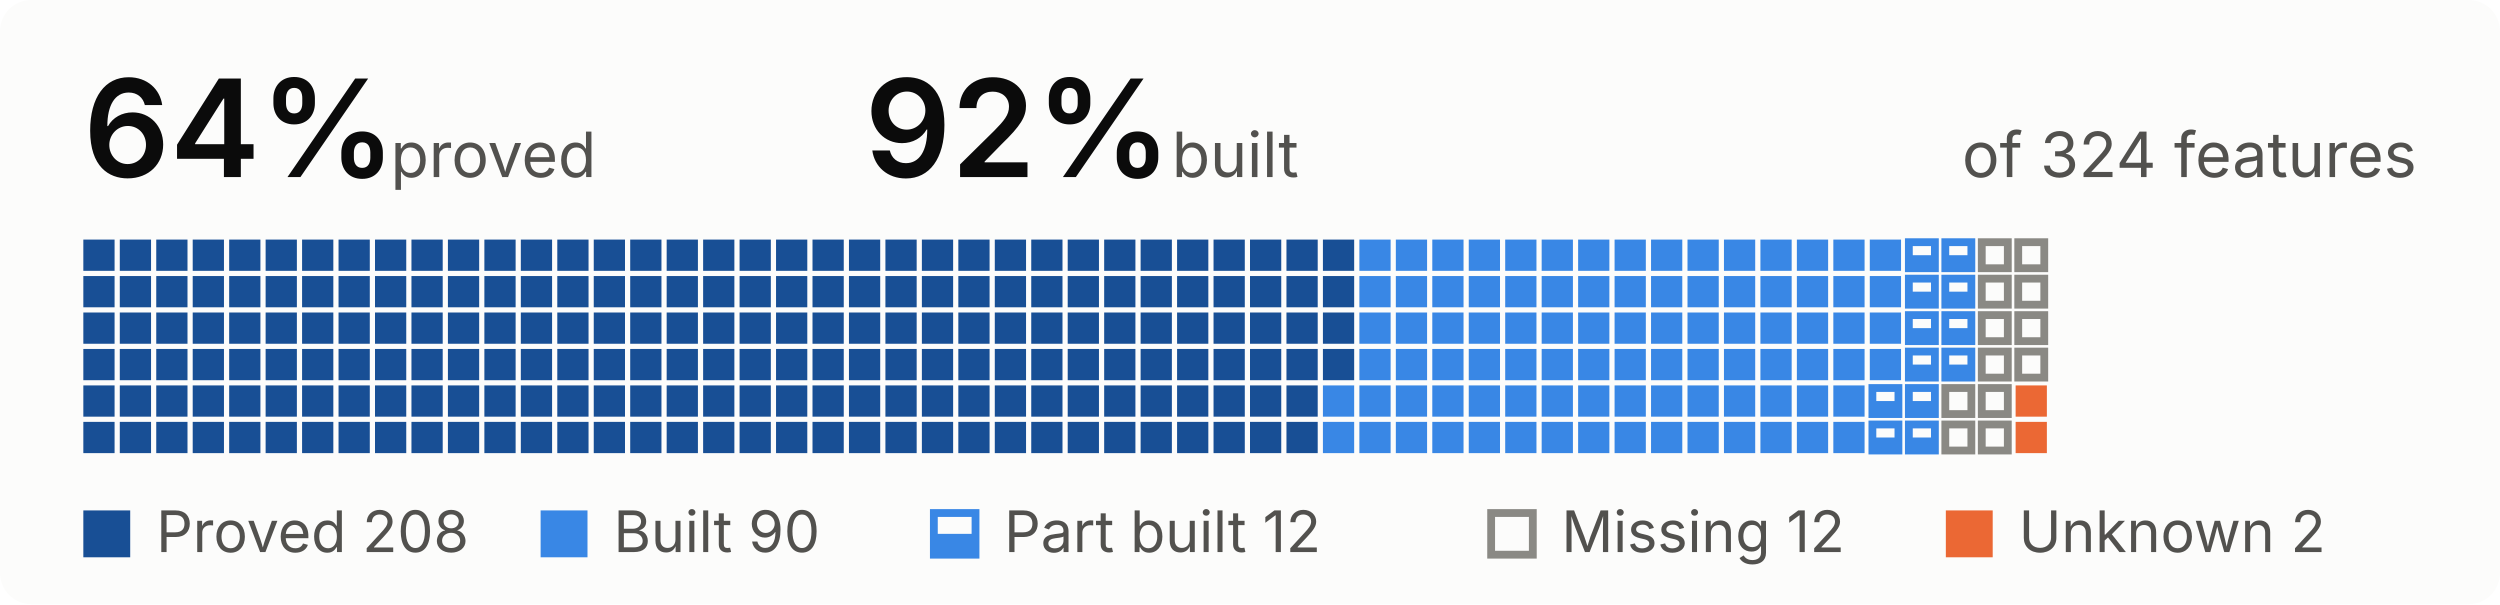
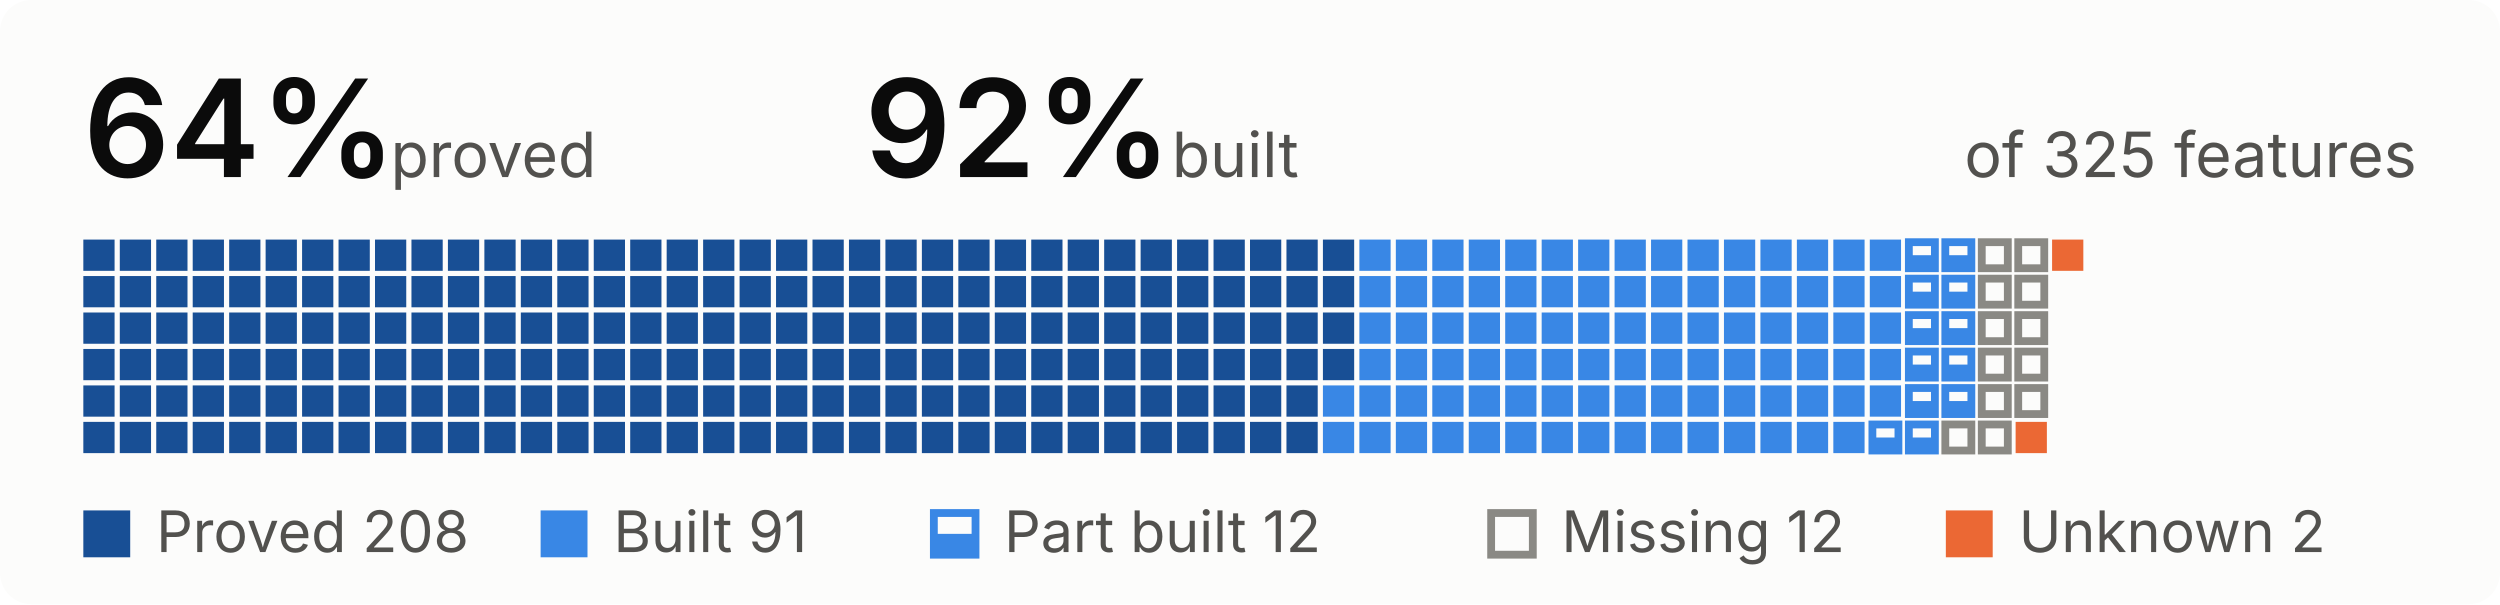
- <svg xmlns="http://www.w3.org/2000/svg" width="480" height="116" viewBox="0 0 480 116" role="img" aria-label="64 percent proved, 92 percent built, of 324 features">
+ <svg xmlns="http://www.w3.org/2000/svg" width="480" height="116" viewBox="0 0 480 116" role="img" aria-label="64 percent proved, 92 percent built, of 325 features">
  <style>
.bg{fill:#fcfcfb}.t{fill:#0b0b0b}.s{fill:#52514e}.rule{fill:#e1e0d9}
.proved{fill:#184f95}.built{fill:#3987e5}.unknown{fill:#eb6834}
.part-o{fill:none;stroke:#3987e5;stroke-width:1.5}.part-f{fill:#3987e5}
.missing{fill:none;stroke:#8a8984;stroke-width:1.5}
.pass{fill:#184f95}.fail{fill:#eb6834}.none{fill:none;stroke:#8a8984;stroke-width:1.5}
@media (prefers-color-scheme:dark){
.bg{fill:#1a1a19}.t{fill:#f0efec}.s{fill:#c3c2b7}.rule{fill:#383835}
.proved{fill:#86b6ef}.built{fill:#3987e5}.unknown{fill:#d95926}
.part-o{stroke:#3987e5}.part-f{fill:#3987e5}
.missing{stroke:#8d8c85}
.pass{fill:#86b6ef}.fail{fill:#d95926}.none{stroke:#8d8c85}
}
text{font-family:system-ui,-apple-system,"Segoe UI",sans-serif;font-size:12px}
.big{font-size:26px;font-weight:600}.b{font-weight:600}.xs{font-size:11px}
</style>
  <rect width="480" height="116" rx="6" class="bg" />
  <text x="16.0" y="34.0" class="t big">64%</text>
  <text x="75.0" y="34.0" class="s">proved</text>
  <text x="166.0" y="34.0" class="t big">92%</text>
  <text x="225.0" y="34.0" class="s">built</text>
-   <text x="464.0" y="34.0" class="s" text-anchor="end">of 324 features</text>
+   <text x="464.0" y="34.0" class="s" text-anchor="end">of 325 features</text>
  <rect x="16.0" y="46.0" width="6" height="6" class="proved" />
  <rect x="16.0" y="53.0" width="6" height="6" class="proved" />
  <rect x="16.0" y="60.0" width="6" height="6" class="proved" />
  <rect x="16.0" y="67.0" width="6" height="6" class="proved" />
  <rect x="16.0" y="74.0" width="6" height="6" class="proved" />
  <rect x="16.0" y="81.0" width="6" height="6" class="proved" />
  <rect x="23.0" y="46.0" width="6" height="6" class="proved" />
  <rect x="23.0" y="53.0" width="6" height="6" class="proved" />
  <rect x="23.0" y="60.0" width="6" height="6" class="proved" />
  <rect x="23.0" y="67.0" width="6" height="6" class="proved" />
  <rect x="23.0" y="74.0" width="6" height="6" class="proved" />
  <rect x="23.0" y="81.0" width="6" height="6" class="proved" />
  <rect x="30.0" y="46.0" width="6" height="6" class="proved" />
  <rect x="30.0" y="53.0" width="6" height="6" class="proved" />
  <rect x="30.0" y="60.0" width="6" height="6" class="proved" />
  <rect x="30.0" y="67.0" width="6" height="6" class="proved" />
  <rect x="30.0" y="74.0" width="6" height="6" class="proved" />
  <rect x="30.0" y="81.0" width="6" height="6" class="proved" />
  <rect x="37.0" y="46.0" width="6" height="6" class="proved" />
  <rect x="37.0" y="53.0" width="6" height="6" class="proved" />
  <rect x="37.0" y="60.0" width="6" height="6" class="proved" />
  <rect x="37.0" y="67.0" width="6" height="6" class="proved" />
  <rect x="37.0" y="74.0" width="6" height="6" class="proved" />
  <rect x="37.0" y="81.0" width="6" height="6" class="proved" />
  <rect x="44.0" y="46.0" width="6" height="6" class="proved" />
  <rect x="44.0" y="53.0" width="6" height="6" class="proved" />
  <rect x="44.0" y="60.0" width="6" height="6" class="proved" />
  <rect x="44.0" y="67.0" width="6" height="6" class="proved" />
  <rect x="44.0" y="74.0" width="6" height="6" class="proved" />
  <rect x="44.0" y="81.0" width="6" height="6" class="proved" />
  <rect x="51.0" y="46.0" width="6" height="6" class="proved" />
  <rect x="51.0" y="53.0" width="6" height="6" class="proved" />
  <rect x="51.0" y="60.0" width="6" height="6" class="proved" />
  <rect x="51.0" y="67.0" width="6" height="6" class="proved" />
  <rect x="51.0" y="74.0" width="6" height="6" class="proved" />
  <rect x="51.0" y="81.0" width="6" height="6" class="proved" />
  <rect x="58.0" y="46.0" width="6" height="6" class="proved" />
  <rect x="58.0" y="53.0" width="6" height="6" class="proved" />
  <rect x="58.0" y="60.0" width="6" height="6" class="proved" />
  <rect x="58.0" y="67.0" width="6" height="6" class="proved" />
  <rect x="58.0" y="74.0" width="6" height="6" class="proved" />
  <rect x="58.0" y="81.0" width="6" height="6" class="proved" />
  <rect x="65.0" y="46.0" width="6" height="6" class="proved" />
  <rect x="65.0" y="53.0" width="6" height="6" class="proved" />
  <rect x="65.0" y="60.0" width="6" height="6" class="proved" />
  <rect x="65.0" y="67.0" width="6" height="6" class="proved" />
  <rect x="65.0" y="74.0" width="6" height="6" class="proved" />
  <rect x="65.0" y="81.0" width="6" height="6" class="proved" />
  <rect x="72.0" y="46.0" width="6" height="6" class="proved" />
  <rect x="72.0" y="53.0" width="6" height="6" class="proved" />
  <rect x="72.0" y="60.0" width="6" height="6" class="proved" />
  <rect x="72.0" y="67.0" width="6" height="6" class="proved" />
  <rect x="72.0" y="74.0" width="6" height="6" class="proved" />
  <rect x="72.0" y="81.0" width="6" height="6" class="proved" />
  <rect x="79.0" y="46.0" width="6" height="6" class="proved" />
  <rect x="79.0" y="53.0" width="6" height="6" class="proved" />
  <rect x="79.0" y="60.0" width="6" height="6" class="proved" />
  <rect x="79.0" y="67.0" width="6" height="6" class="proved" />
  <rect x="79.0" y="74.0" width="6" height="6" class="proved" />
  <rect x="79.0" y="81.0" width="6" height="6" class="proved" />
  <rect x="86.0" y="46.0" width="6" height="6" class="proved" />
  <rect x="86.0" y="53.0" width="6" height="6" class="proved" />
  <rect x="86.0" y="60.0" width="6" height="6" class="proved" />
  <rect x="86.0" y="67.0" width="6" height="6" class="proved" />
  <rect x="86.0" y="74.0" width="6" height="6" class="proved" />
  <rect x="86.0" y="81.0" width="6" height="6" class="proved" />
  <rect x="93.0" y="46.0" width="6" height="6" class="proved" />
  <rect x="93.0" y="53.0" width="6" height="6" class="proved" />
  <rect x="93.0" y="60.0" width="6" height="6" class="proved" />
  <rect x="93.0" y="67.0" width="6" height="6" class="proved" />
  <rect x="93.0" y="74.0" width="6" height="6" class="proved" />
  <rect x="93.0" y="81.0" width="6" height="6" class="proved" />
  <rect x="100.0" y="46.0" width="6" height="6" class="proved" />
  <rect x="100.0" y="53.0" width="6" height="6" class="proved" />
  <rect x="100.0" y="60.0" width="6" height="6" class="proved" />
  <rect x="100.0" y="67.0" width="6" height="6" class="proved" />
  <rect x="100.0" y="74.0" width="6" height="6" class="proved" />
  <rect x="100.0" y="81.0" width="6" height="6" class="proved" />
  <rect x="107.0" y="46.0" width="6" height="6" class="proved" />
  <rect x="107.0" y="53.0" width="6" height="6" class="proved" />
  <rect x="107.0" y="60.0" width="6" height="6" class="proved" />
  <rect x="107.0" y="67.0" width="6" height="6" class="proved" />
  <rect x="107.0" y="74.0" width="6" height="6" class="proved" />
  <rect x="107.0" y="81.0" width="6" height="6" class="proved" />
  <rect x="114.0" y="46.0" width="6" height="6" class="proved" />
  <rect x="114.0" y="53.0" width="6" height="6" class="proved" />
  <rect x="114.0" y="60.0" width="6" height="6" class="proved" />
  <rect x="114.0" y="67.0" width="6" height="6" class="proved" />
  <rect x="114.0" y="74.0" width="6" height="6" class="proved" />
  <rect x="114.0" y="81.0" width="6" height="6" class="proved" />
  <rect x="121.0" y="46.0" width="6" height="6" class="proved" />
  <rect x="121.0" y="53.0" width="6" height="6" class="proved" />
  <rect x="121.0" y="60.0" width="6" height="6" class="proved" />
  <rect x="121.0" y="67.0" width="6" height="6" class="proved" />
  <rect x="121.0" y="74.0" width="6" height="6" class="proved" />
  <rect x="121.0" y="81.0" width="6" height="6" class="proved" />
  <rect x="128.0" y="46.0" width="6" height="6" class="proved" />
  <rect x="128.0" y="53.0" width="6" height="6" class="proved" />
  <rect x="128.0" y="60.0" width="6" height="6" class="proved" />
  <rect x="128.0" y="67.0" width="6" height="6" class="proved" />
  <rect x="128.0" y="74.0" width="6" height="6" class="proved" />
  <rect x="128.0" y="81.0" width="6" height="6" class="proved" />
  <rect x="135.0" y="46.0" width="6" height="6" class="proved" />
  <rect x="135.0" y="53.0" width="6" height="6" class="proved" />
  <rect x="135.0" y="60.0" width="6" height="6" class="proved" />
  <rect x="135.0" y="67.0" width="6" height="6" class="proved" />
  <rect x="135.0" y="74.0" width="6" height="6" class="proved" />
  <rect x="135.0" y="81.0" width="6" height="6" class="proved" />
  <rect x="142.0" y="46.0" width="6" height="6" class="proved" />
  <rect x="142.0" y="53.0" width="6" height="6" class="proved" />
  <rect x="142.0" y="60.0" width="6" height="6" class="proved" />
  <rect x="142.0" y="67.0" width="6" height="6" class="proved" />
  <rect x="142.0" y="74.0" width="6" height="6" class="proved" />
  <rect x="142.0" y="81.0" width="6" height="6" class="proved" />
  <rect x="149.0" y="46.0" width="6" height="6" class="proved" />
  <rect x="149.0" y="53.0" width="6" height="6" class="proved" />
  <rect x="149.0" y="60.0" width="6" height="6" class="proved" />
  <rect x="149.0" y="67.0" width="6" height="6" class="proved" />
  <rect x="149.0" y="74.0" width="6" height="6" class="proved" />
  <rect x="149.0" y="81.0" width="6" height="6" class="proved" />
  <rect x="156.0" y="46.0" width="6" height="6" class="proved" />
  <rect x="156.0" y="53.0" width="6" height="6" class="proved" />
  <rect x="156.0" y="60.0" width="6" height="6" class="proved" />
  <rect x="156.0" y="67.0" width="6" height="6" class="proved" />
  <rect x="156.0" y="74.0" width="6" height="6" class="proved" />
  <rect x="156.0" y="81.0" width="6" height="6" class="proved" />
  <rect x="163.0" y="46.0" width="6" height="6" class="proved" />
  <rect x="163.0" y="53.0" width="6" height="6" class="proved" />
  <rect x="163.0" y="60.0" width="6" height="6" class="proved" />
  <rect x="163.0" y="67.0" width="6" height="6" class="proved" />
  <rect x="163.0" y="74.0" width="6" height="6" class="proved" />
  <rect x="163.0" y="81.0" width="6" height="6" class="proved" />
  <rect x="170.0" y="46.0" width="6" height="6" class="proved" />
  <rect x="170.0" y="53.0" width="6" height="6" class="proved" />
  <rect x="170.0" y="60.0" width="6" height="6" class="proved" />
  <rect x="170.0" y="67.0" width="6" height="6" class="proved" />
  <rect x="170.0" y="74.0" width="6" height="6" class="proved" />
  <rect x="170.0" y="81.0" width="6" height="6" class="proved" />
  <rect x="177.0" y="46.0" width="6" height="6" class="proved" />
  <rect x="177.0" y="53.0" width="6" height="6" class="proved" />
  <rect x="177.0" y="60.0" width="6" height="6" class="proved" />
  <rect x="177.0" y="67.0" width="6" height="6" class="proved" />
  <rect x="177.0" y="74.0" width="6" height="6" class="proved" />
  <rect x="177.0" y="81.0" width="6" height="6" class="proved" />
  <rect x="184.0" y="46.0" width="6" height="6" class="proved" />
  <rect x="184.0" y="53.0" width="6" height="6" class="proved" />
  <rect x="184.0" y="60.0" width="6" height="6" class="proved" />
  <rect x="184.0" y="67.0" width="6" height="6" class="proved" />
  <rect x="184.0" y="74.0" width="6" height="6" class="proved" />
  <rect x="184.0" y="81.0" width="6" height="6" class="proved" />
  <rect x="191.0" y="46.0" width="6" height="6" class="proved" />
  <rect x="191.0" y="53.0" width="6" height="6" class="proved" />
  <rect x="191.0" y="60.0" width="6" height="6" class="proved" />
  <rect x="191.0" y="67.0" width="6" height="6" class="proved" />
  <rect x="191.0" y="74.0" width="6" height="6" class="proved" />
  <rect x="191.0" y="81.0" width="6" height="6" class="proved" />
  <rect x="198.0" y="46.0" width="6" height="6" class="proved" />
  <rect x="198.0" y="53.0" width="6" height="6" class="proved" />
  <rect x="198.0" y="60.0" width="6" height="6" class="proved" />
  <rect x="198.0" y="67.0" width="6" height="6" class="proved" />
  <rect x="198.0" y="74.0" width="6" height="6" class="proved" />
  <rect x="198.0" y="81.0" width="6" height="6" class="proved" />
  <rect x="205.0" y="46.0" width="6" height="6" class="proved" />
  <rect x="205.0" y="53.0" width="6" height="6" class="proved" />
  <rect x="205.0" y="60.0" width="6" height="6" class="proved" />
  <rect x="205.0" y="67.0" width="6" height="6" class="proved" />
  <rect x="205.0" y="74.0" width="6" height="6" class="proved" />
  <rect x="205.0" y="81.0" width="6" height="6" class="proved" />
  <rect x="212.0" y="46.0" width="6" height="6" class="proved" />
  <rect x="212.0" y="53.0" width="6" height="6" class="proved" />
  <rect x="212.0" y="60.0" width="6" height="6" class="proved" />
  <rect x="212.0" y="67.0" width="6" height="6" class="proved" />
  <rect x="212.0" y="74.0" width="6" height="6" class="proved" />
  <rect x="212.0" y="81.0" width="6" height="6" class="proved" />
  <rect x="219.0" y="46.0" width="6" height="6" class="proved" />
  <rect x="219.0" y="53.0" width="6" height="6" class="proved" />
  <rect x="219.0" y="60.0" width="6" height="6" class="proved" />
  <rect x="219.0" y="67.0" width="6" height="6" class="proved" />
  <rect x="219.0" y="74.0" width="6" height="6" class="proved" />
  <rect x="219.0" y="81.0" width="6" height="6" class="proved" />
  <rect x="226.0" y="46.0" width="6" height="6" class="proved" />
  <rect x="226.0" y="53.0" width="6" height="6" class="proved" />
  <rect x="226.0" y="60.0" width="6" height="6" class="proved" />
  <rect x="226.0" y="67.0" width="6" height="6" class="proved" />
  <rect x="226.0" y="74.0" width="6" height="6" class="proved" />
  <rect x="226.0" y="81.0" width="6" height="6" class="proved" />
  <rect x="233.0" y="46.0" width="6" height="6" class="proved" />
  <rect x="233.0" y="53.0" width="6" height="6" class="proved" />
  <rect x="233.0" y="60.0" width="6" height="6" class="proved" />
  <rect x="233.0" y="67.0" width="6" height="6" class="proved" />
  <rect x="233.0" y="74.0" width="6" height="6" class="proved" />
  <rect x="233.0" y="81.0" width="6" height="6" class="proved" />
  <rect x="240.0" y="46.0" width="6" height="6" class="proved" />
  <rect x="240.0" y="53.0" width="6" height="6" class="proved" />
  <rect x="240.0" y="60.0" width="6" height="6" class="proved" />
  <rect x="240.0" y="67.0" width="6" height="6" class="proved" />
  <rect x="240.0" y="74.0" width="6" height="6" class="proved" />
  <rect x="240.0" y="81.0" width="6" height="6" class="proved" />
  <rect x="247.0" y="46.0" width="6" height="6" class="proved" />
  <rect x="247.0" y="53.0" width="6" height="6" class="proved" />
  <rect x="247.0" y="60.0" width="6" height="6" class="proved" />
  <rect x="247.0" y="67.0" width="6" height="6" class="proved" />
  <rect x="247.0" y="74.0" width="6" height="6" class="proved" />
  <rect x="247.0" y="81.0" width="6" height="6" class="proved" />
  <rect x="254.0" y="46.0" width="6" height="6" class="proved" />
  <rect x="254.0" y="53.0" width="6" height="6" class="proved" />
  <rect x="254.0" y="60.0" width="6" height="6" class="proved" />
  <rect x="254.0" y="67.0" width="6" height="6" class="proved" />
  <rect x="254.0" y="74.0" width="6" height="6" class="built" />
  <rect x="254.0" y="81.0" width="6" height="6" class="built" />
  <rect x="261.0" y="46.0" width="6" height="6" class="built" />
  <rect x="261.0" y="53.0" width="6" height="6" class="built" />
  <rect x="261.0" y="60.0" width="6" height="6" class="built" />
  <rect x="261.0" y="67.0" width="6" height="6" class="built" />
  <rect x="261.0" y="74.0" width="6" height="6" class="built" />
  <rect x="261.0" y="81.0" width="6" height="6" class="built" />
  <rect x="268.0" y="46.0" width="6" height="6" class="built" />
  <rect x="268.0" y="53.0" width="6" height="6" class="built" />
  <rect x="268.0" y="60.0" width="6" height="6" class="built" />
  <rect x="268.0" y="67.0" width="6" height="6" class="built" />
  <rect x="268.0" y="74.0" width="6" height="6" class="built" />
  <rect x="268.0" y="81.0" width="6" height="6" class="built" />
  <rect x="275.0" y="46.0" width="6" height="6" class="built" />
  <rect x="275.0" y="53.0" width="6" height="6" class="built" />
  <rect x="275.0" y="60.0" width="6" height="6" class="built" />
  <rect x="275.0" y="67.0" width="6" height="6" class="built" />
  <rect x="275.0" y="74.0" width="6" height="6" class="built" />
  <rect x="275.0" y="81.0" width="6" height="6" class="built" />
  <rect x="282.0" y="46.0" width="6" height="6" class="built" />
  <rect x="282.0" y="53.0" width="6" height="6" class="built" />
  <rect x="282.0" y="60.0" width="6" height="6" class="built" />
  <rect x="282.0" y="67.0" width="6" height="6" class="built" />
  <rect x="282.0" y="74.0" width="6" height="6" class="built" />
  <rect x="282.0" y="81.0" width="6" height="6" class="built" />
  <rect x="289.0" y="46.0" width="6" height="6" class="built" />
  <rect x="289.0" y="53.0" width="6" height="6" class="built" />
  <rect x="289.0" y="60.0" width="6" height="6" class="built" />
  <rect x="289.0" y="67.0" width="6" height="6" class="built" />
  <rect x="289.0" y="74.0" width="6" height="6" class="built" />
  <rect x="289.0" y="81.0" width="6" height="6" class="built" />
  <rect x="296.0" y="46.0" width="6" height="6" class="built" />
  <rect x="296.0" y="53.0" width="6" height="6" class="built" />
  <rect x="296.0" y="60.0" width="6" height="6" class="built" />
  <rect x="296.0" y="67.0" width="6" height="6" class="built" />
  <rect x="296.0" y="74.0" width="6" height="6" class="built" />
  <rect x="296.0" y="81.0" width="6" height="6" class="built" />
  <rect x="303.0" y="46.0" width="6" height="6" class="built" />
  <rect x="303.0" y="53.0" width="6" height="6" class="built" />
  <rect x="303.0" y="60.0" width="6" height="6" class="built" />
  <rect x="303.0" y="67.0" width="6" height="6" class="built" />
  <rect x="303.0" y="74.0" width="6" height="6" class="built" />
  <rect x="303.0" y="81.0" width="6" height="6" class="built" />
  <rect x="310.0" y="46.0" width="6" height="6" class="built" />
  <rect x="310.0" y="53.0" width="6" height="6" class="built" />
  <rect x="310.0" y="60.0" width="6" height="6" class="built" />
  <rect x="310.0" y="67.0" width="6" height="6" class="built" />
  <rect x="310.0" y="74.0" width="6" height="6" class="built" />
  <rect x="310.0" y="81.0" width="6" height="6" class="built" />
  <rect x="317.0" y="46.0" width="6" height="6" class="built" />
  <rect x="317.0" y="53.0" width="6" height="6" class="built" />
  <rect x="317.0" y="60.0" width="6" height="6" class="built" />
  <rect x="317.0" y="67.0" width="6" height="6" class="built" />
  <rect x="317.0" y="74.0" width="6" height="6" class="built" />
  <rect x="317.0" y="81.0" width="6" height="6" class="built" />
  <rect x="324.0" y="46.0" width="6" height="6" class="built" />
  <rect x="324.0" y="53.0" width="6" height="6" class="built" />
  <rect x="324.0" y="60.0" width="6" height="6" class="built" />
  <rect x="324.0" y="67.0" width="6" height="6" class="built" />
  <rect x="324.0" y="74.0" width="6" height="6" class="built" />
  <rect x="324.0" y="81.0" width="6" height="6" class="built" />
  <rect x="331.0" y="46.0" width="6" height="6" class="built" />
  <rect x="331.0" y="53.0" width="6" height="6" class="built" />
  <rect x="331.0" y="60.0" width="6" height="6" class="built" />
  <rect x="331.0" y="67.0" width="6" height="6" class="built" />
  <rect x="331.0" y="74.0" width="6" height="6" class="built" />
  <rect x="331.0" y="81.0" width="6" height="6" class="built" />
  <rect x="338.0" y="46.0" width="6" height="6" class="built" />
  <rect x="338.0" y="53.0" width="6" height="6" class="built" />
  <rect x="338.0" y="60.0" width="6" height="6" class="built" />
  <rect x="338.0" y="67.0" width="6" height="6" class="built" />
  <rect x="338.0" y="74.0" width="6" height="6" class="built" />
  <rect x="338.0" y="81.0" width="6" height="6" class="built" />
  <rect x="345.0" y="46.0" width="6" height="6" class="built" />
  <rect x="345.0" y="53.0" width="6" height="6" class="built" />
  <rect x="345.0" y="60.0" width="6" height="6" class="built" />
  <rect x="345.0" y="67.0" width="6" height="6" class="built" />
  <rect x="345.0" y="74.0" width="6" height="6" class="built" />
  <rect x="345.0" y="81.0" width="6" height="6" class="built" />
  <rect x="352.0" y="46.0" width="6" height="6" class="built" />
  <rect x="352.0" y="53.0" width="6" height="6" class="built" />
  <rect x="352.0" y="60.0" width="6" height="6" class="built" />
  <rect x="352.0" y="67.0" width="6" height="6" class="built" />
  <rect x="352.0" y="74.0" width="6" height="6" class="built" />
  <rect x="352.0" y="81.0" width="6" height="6" class="built" />
  <rect x="359.0" y="46.0" width="6" height="6" class="built" />
  <rect x="359.0" y="53.0" width="6" height="6" class="built" />
  <rect x="359.0" y="60.0" width="6" height="6" class="built" />
  <rect x="359.0" y="67.0" width="6" height="6" class="built" />
-   <rect x="359.5" y="74.5" width="5" height="5" fill="none" class="part-o" />
-   <rect x="359.0" y="77.0" width="6" height="3.0" class="part-f" />
+   <rect x="359.0" y="74.0" width="6" height="6" class="built" />
  <rect x="359.5" y="81.5" width="5" height="5" fill="none" class="part-o" />
  <rect x="359.0" y="84.0" width="6" height="3.0" class="part-f" />
  <rect x="366.5" y="46.5" width="5" height="5" fill="none" class="part-o" />
  <rect x="366.0" y="49.0" width="6" height="3.0" class="part-f" />
  <rect x="366.5" y="53.5" width="5" height="5" fill="none" class="part-o" />
  <rect x="366.0" y="56.0" width="6" height="3.0" class="part-f" />
  <rect x="366.5" y="60.5" width="5" height="5" fill="none" class="part-o" />
  <rect x="366.0" y="63.0" width="6" height="3.0" class="part-f" />
  <rect x="366.5" y="67.5" width="5" height="5" fill="none" class="part-o" />
  <rect x="366.0" y="70.0" width="6" height="3.0" class="part-f" />
  <rect x="366.5" y="74.5" width="5" height="5" fill="none" class="part-o" />
  <rect x="366.0" y="77.0" width="6" height="3.0" class="part-f" />
  <rect x="366.5" y="81.5" width="5" height="5" fill="none" class="part-o" />
  <rect x="366.0" y="84.0" width="6" height="3.0" class="part-f" />
  <rect x="373.5" y="46.5" width="5" height="5" fill="none" class="part-o" />
  <rect x="373.0" y="49.0" width="6" height="3.0" class="part-f" />
  <rect x="373.5" y="53.5" width="5" height="5" fill="none" class="part-o" />
  <rect x="373.0" y="56.0" width="6" height="3.0" class="part-f" />
  <rect x="373.5" y="60.5" width="5" height="5" fill="none" class="part-o" />
  <rect x="373.0" y="63.0" width="6" height="3.0" class="part-f" />
  <rect x="373.5" y="67.5" width="5" height="5" fill="none" class="part-o" />
  <rect x="373.0" y="70.0" width="6" height="3.0" class="part-f" />
-   <rect x="373.5" y="74.5" width="5" height="5" fill="none" class="missing" />
+   <rect x="373.5" y="74.5" width="5" height="5" fill="none" class="part-o" />
+   <rect x="373.0" y="77.0" width="6" height="3.0" class="part-f" />
  <rect x="373.5" y="81.5" width="5" height="5" fill="none" class="missing" />
  <rect x="380.5" y="46.5" width="5" height="5" fill="none" class="missing" />
  <rect x="380.5" y="53.5" width="5" height="5" fill="none" class="missing" />
  <rect x="380.5" y="60.5" width="5" height="5" fill="none" class="missing" />
  <rect x="380.5" y="67.5" width="5" height="5" fill="none" class="missing" />
  <rect x="380.5" y="74.5" width="5" height="5" fill="none" class="missing" />
  <rect x="380.5" y="81.5" width="5" height="5" fill="none" class="missing" />
  <rect x="387.5" y="46.5" width="5" height="5" fill="none" class="missing" />
  <rect x="387.5" y="53.5" width="5" height="5" fill="none" class="missing" />
  <rect x="387.5" y="60.5" width="5" height="5" fill="none" class="missing" />
  <rect x="387.5" y="67.5" width="5" height="5" fill="none" class="missing" />
-   <rect x="387.0" y="74.0" width="6" height="6" class="unknown" />
+   <rect x="387.5" y="74.5" width="5" height="5" fill="none" class="missing" />
  <rect x="387.0" y="81.0" width="6" height="6" class="unknown" />
+   <rect x="394.0" y="46.0" width="6" height="6" class="unknown" />
  <rect x="16.0" y="98.0" width="9" height="9" class="proved" />
  <text x="30.0" y="106.0" class="s xs">Proved 208</text>
  <rect x="103.8" y="98.0" width="9" height="9" class="built" />
-   <text x="117.8" y="106.0" class="s xs">Built 90</text>
+   <text x="117.8" y="106.0" class="s xs">Built 91</text>
  <rect x="179.3" y="98.5" width="8" height="8" fill="none" class="part-o" />
  <rect x="178.8" y="102.5" width="9" height="4.5" class="part-f" />
  <text x="192.8" y="106.0" class="s xs">Part built 12</text>
  <rect x="286.3" y="98.5" width="8" height="8" fill="none" class="missing" />
  <text x="299.8" y="106.0" class="s xs">Missing 12</text>
  <rect x="373.6" y="98.0" width="9" height="9" class="unknown" />
  <text x="387.6" y="106.0" class="s xs">Unknown 2</text>
</svg>
